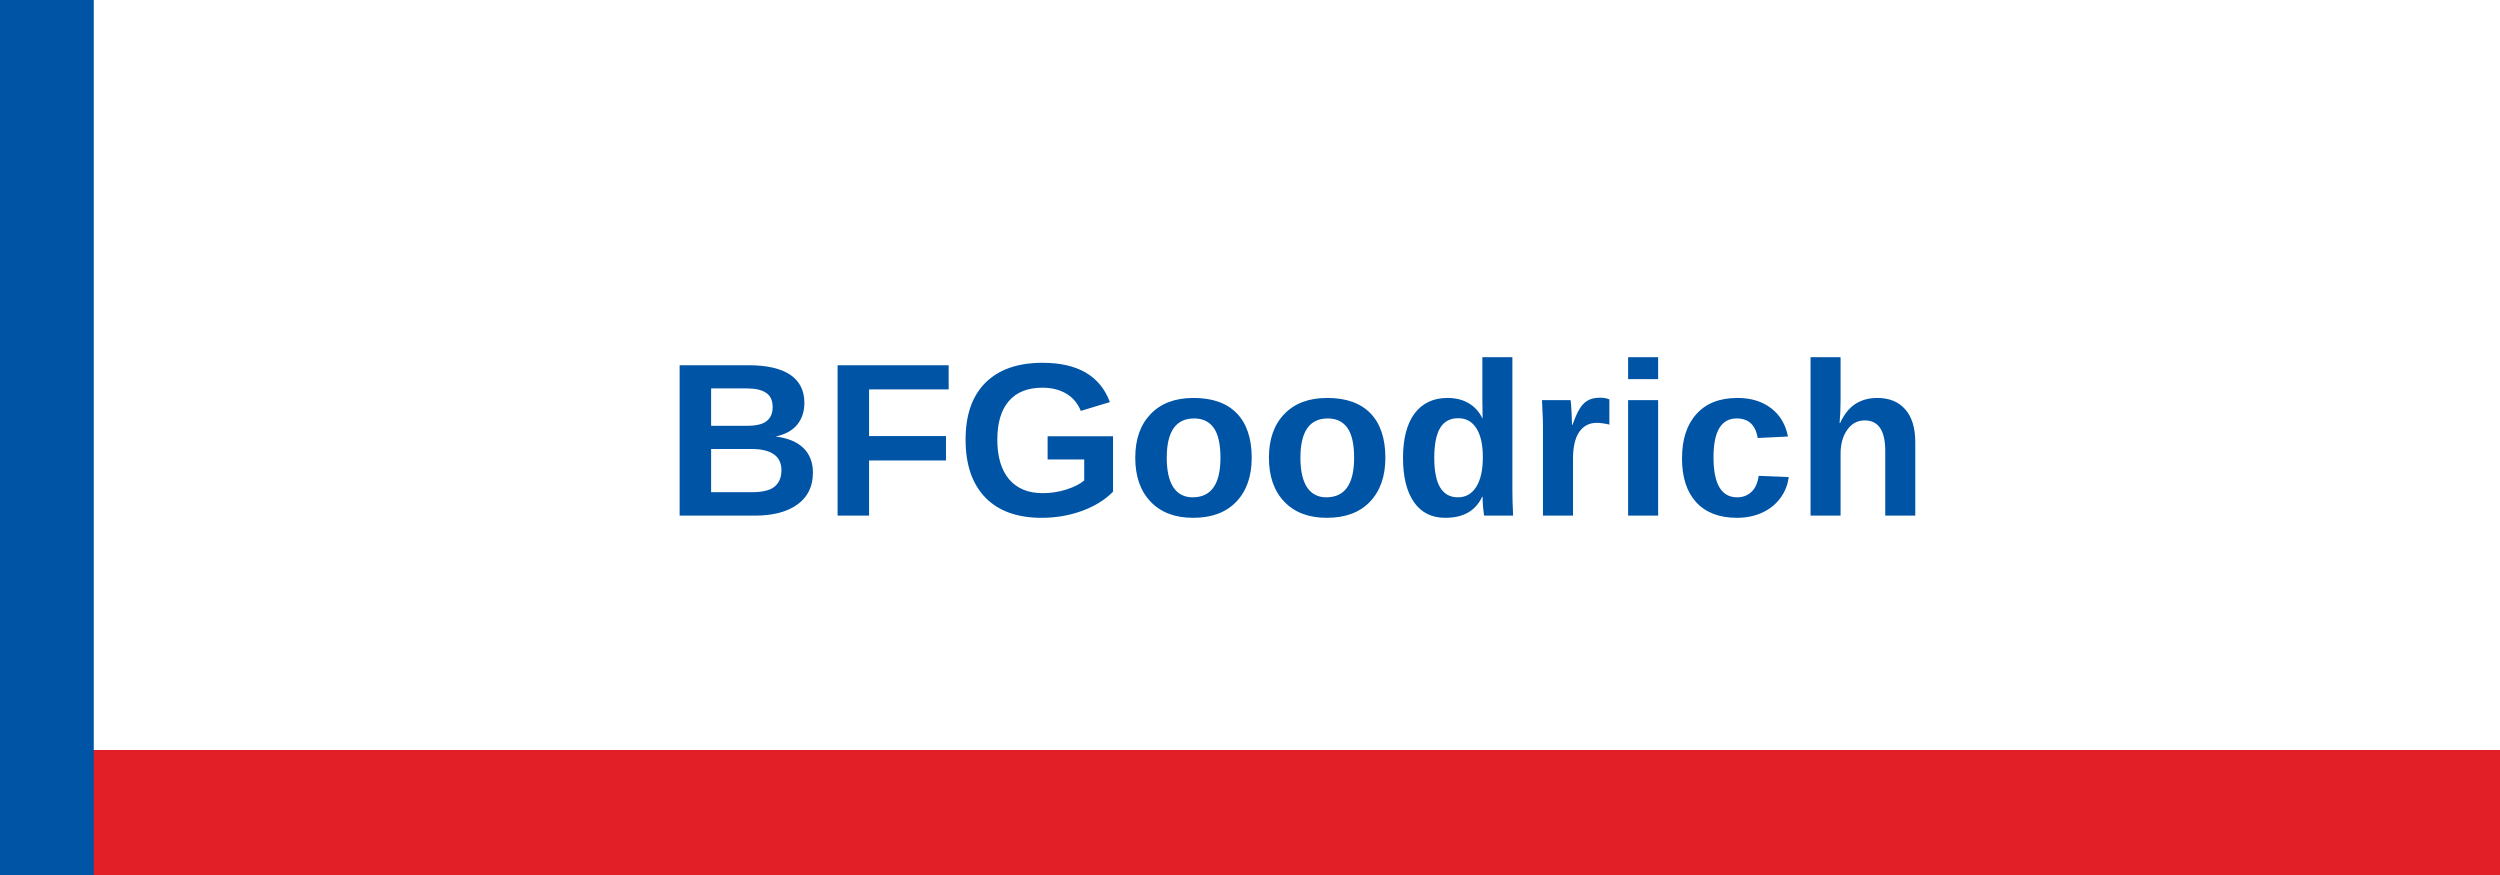
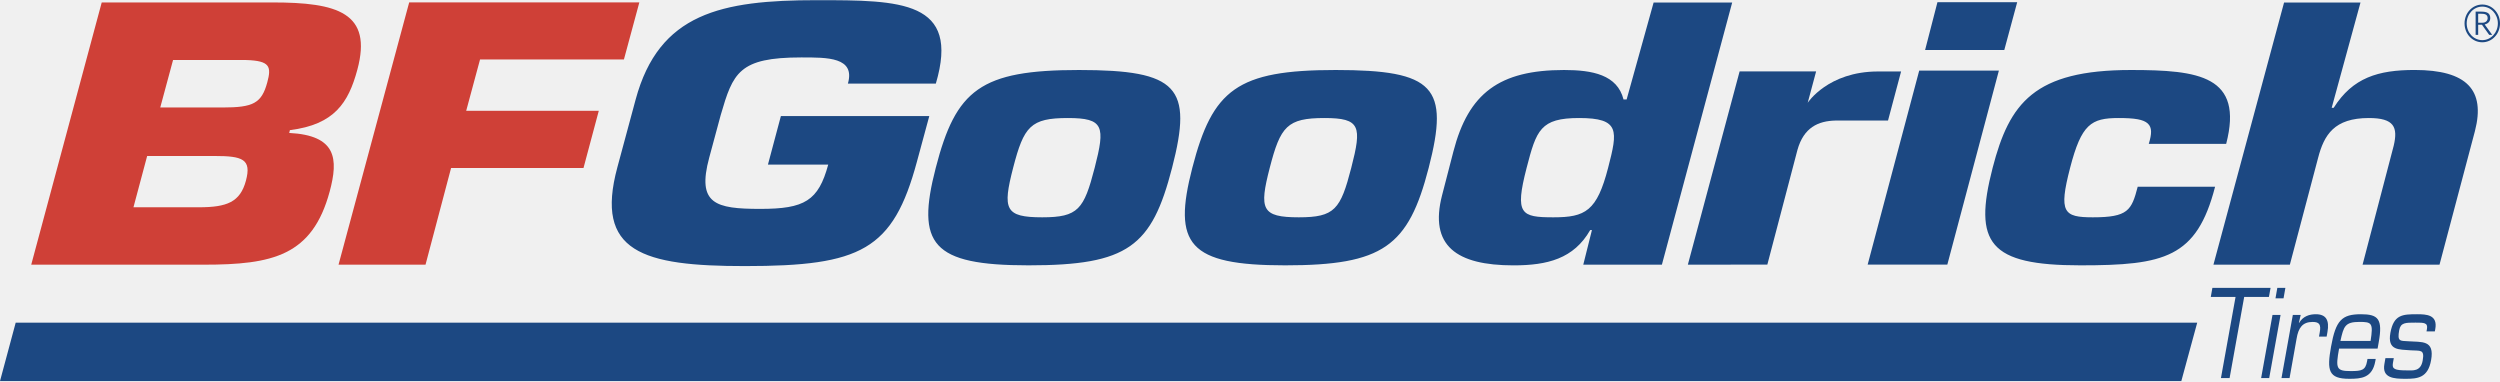
- <svg xmlns="http://www.w3.org/2000/svg" viewBox="0 0 160 56" role="img" aria-label="BFGoodrich">
-   <rect width="160" height="56" fill="#ffffff" />
-   <rect x="0" y="48" width="160" height="8" fill="#e21e26" />
-   <rect x="0" y="0" width="6" height="56" fill="#0054a6" />
-   <text x="83" y="33" text-anchor="middle" font-family="Montserrat, Arial, sans-serif" font-size="14" font-weight="800" fill="#0054a6">BFGoodrich</text>
+ <svg xmlns="http://www.w3.org/2000/svg" width="100%" height="100%" viewBox="0 0 400 61" version="1.1" xml:space="preserve" style="fill-rule:evenodd;clip-rule:evenodd;stroke-linejoin:round;stroke-miterlimit:1.414;">
+   <g transform="matrix(0.16,0,0,0.160526,0,0)">
+     <path d="M2475.62,34.766L2478.18,34.766L2478.18,24.674L2481.96,24.674L2489.19,34.766L2492.2,34.766L2484.7,24.406C2486.84,23.87 2490.26,22.292 2490.26,18.065C2490.26,12.915 2486.72,11.575 2480.98,11.575L2475.62,11.575L2475.62,34.766ZM2478.18,13.689L2480.92,13.689C2484.46,13.689 2487.65,14.225 2487.65,18.035C2487.65,20.744 2485.59,22.65 2482.41,22.65L2478.18,22.65L2478.18,13.689ZM2482.29,4.52C2472.43,4.52 2464.54,12.885 2464.54,23.334C2464.54,33.783 2472.43,42.149 2482.29,42.149C2492.11,42.149 2500,33.783 2500,23.334C2500,12.885 2492.08,4.52 2482.38,4.52L2482.29,4.52ZM2482.29,6.604C2490.92,6.604 2497.86,14.076 2497.86,23.305C2497.86,32.533 2490.92,40.005 2482.29,40.005C2473.59,40.005 2466.69,32.533 2466.69,23.305C2466.69,14.076 2473.62,6.604 2482.2,6.604L2482.29,6.604ZM1653.62,2.496L1626.62,99.158L1623.52,99.158C1617.33,74.508 1592.41,69.775 1564.07,69.775C1499.26,69.775 1468.45,92.966 1453.39,151.017L1442.1,194.51C1429.01,244.91 1456.36,264.499 1513.52,264.499C1547.31,264.499 1573.75,257.949 1590.18,229.341L1591.93,229.341L1583.27,263.814L1661.89,263.814L1732.18,2.525L1653.62,2.525L1653.62,2.496ZM1608.1,167.301C1596.91,210.437 1585.38,216.599 1553.44,216.599C1521.02,216.599 1514.56,213.682 1526.62,167.301C1536.41,129.582 1540.43,117.645 1579.13,117.645C1620.1,117.645 1617.72,130.327 1608.1,167.301ZM1947.33,263.725L1867.66,263.725L1919.22,70.341L1998.89,70.341L1947.33,263.725ZM2004.28,49.859L1925.09,49.859L1937.44,2.198L2017.19,2.198L2004.28,49.859ZM2215.07,186.175C2196.71,256.937 2164.49,264.469 2080.4,264.469C1989.03,264.469 1973.14,242.38 1992.63,167.301C2009.37,102.76 2034.16,69.775 2130.95,69.775C2198.94,69.775 2243.8,75.58 2226.18,143.396L2148.78,143.396C2151.87,133.244 2152.11,127.082 2147.76,123.093C2143.39,119.074 2134.76,117.645 2118.53,117.645C2091.05,117.645 2081.41,123.807 2070.1,167.301C2058.49,211.896 2063.58,216.599 2092.87,216.599C2128,216.599 2131.57,209.722 2137.7,186.145L2215.07,186.145L2215.07,186.175ZM847.901,83.32C855.522,56.855 827.27,57.242 801.252,57.242C738.854,57.242 733.019,72.544 720.724,114.638L709.233,157.06C696.7,203.322 715.306,208.204 760.378,208.204C804.556,208.204 818.399,200.166 828.223,164.056L767.939,164.056L780.889,115.68L929.291,115.68L916.907,161.228C893.091,249.227 860.999,265.213 744.927,265.213C642.668,265.213 594.441,251.281 617.364,166.765L635.613,99.307C658.952,13.064 721.379,0.173 816.702,0.173C900.742,0.173 960.43,0.531 935.84,83.32L847.901,83.32ZM2331.68,107.464L2333.68,107.464C2352.73,77.366 2378.18,69.745 2414.65,69.745C2466.87,69.745 2485.59,89.691 2474.93,130.654L2439.51,263.784L2362.58,263.784L2393.72,145.182C2398.07,126.695 2394.17,117.645 2368.92,117.645C2334.27,117.645 2324.09,134.316 2318.05,157.536L2289.86,263.784L2213.44,263.784L2284.08,2.496L2360.5,2.496L2331.68,107.464ZM1079,69.775C980.406,69.775 955.935,89.364 935.751,167.301C915.954,243.422 931.673,264.469 1028.48,264.469C1128.3,264.469 1151.76,245.625 1172.06,167.301C1192.99,86.833 1178.05,69.775 1079,69.775ZM1094.66,167.301C1083.94,208.621 1078.26,216.599 1042.21,216.599C1004.85,216.599 1002.44,208.591 1013.12,167.301C1023.87,125.95 1030.54,117.645 1067.9,117.645C1103.92,117.645 1105.35,125.98 1094.66,167.301ZM1335.59,69.775C1236.96,69.775 1212.52,89.364 1192.31,167.301C1172.54,243.422 1188.29,264.469 1285.07,264.469C1383.22,264.469 1408.4,245.625 1428.68,167.301C1449.55,86.833 1434.63,69.775 1335.59,69.775ZM1351.25,167.301C1340.53,208.621 1334.81,216.599 1298.85,216.599C1261.46,216.599 1259.02,208.591 1269.74,167.301C1280.45,125.95 1287.12,117.645 1324.51,117.645C1360.54,117.645 1361.96,125.98 1351.25,167.301Z" style="fill:rgb(28,72,130);fill-rule:nonzero;" />
+   </g>
+   <g transform="matrix(0.16,0,0,0.160526,0,0)">
+     <path d="M272.72,2.436L101.723,2.436L31.228,263.814L203.833,263.814C272.69,263.814 312.314,254.943 329.67,190.938C338.511,158.251 336.576,134.941 289.183,132.5L289.927,129.701C334.314,124.164 348.365,102.581 357.326,69.537C372.776,12.528 337.291,2.436 272.72,2.436ZM245.898,180.191C240.152,201.387 227.024,206.597 198.891,206.597L133.458,206.597L147.152,155.482L214.491,155.482C242.653,155.482 251.762,158.608 245.898,180.191ZM267.272,82.1C261.646,102.939 253.132,107.136 222.796,107.136L160.25,107.136L173.051,59.832L246.017,59.832C270.101,60.517 271.529,66.441 267.272,82.1ZM466.194,110.44L598.788,110.44L583.486,167.479L451.071,167.479L425.528,263.784L338.541,263.784L409.185,2.406L639.334,2.406L623.913,59.296L480.036,59.296L466.194,110.44Z" style="fill:rgb(207,64,55);fill-rule:nonzero;" />
+   </g>
+   <g transform="matrix(0.16,0,0,0.160526,0,0)">
+     <path d="M1797.47,149.349L1767.34,263.725L1687.85,263.814L1739.62,71.144L1816.13,71.144L1807.71,102.432C1807.71,102.432 1827.95,71.234 1878.11,71.234L1901.09,71.234L1888.02,120.145L1835.78,120.145C1817.95,120.503 1803.72,127.26 1797.47,149.349ZM2181.32,379.827L2197.21,321.627L15.689,321.627L0,379.827L2181.32,379.827ZM2229.6,376.82L2220.94,376.82L2235.56,295.935L2210.79,295.935L2212.39,286.945L2270.57,286.945L2268.93,295.935L2244.19,295.935L2229.6,376.82M2269.2,376.82L2261.13,376.82L2272.5,313.887L2280.57,313.887L2269.2,376.82ZM2283.54,297.364L2275.48,297.364L2277.32,286.915L2285.39,286.915L2283.54,297.364M2300.69,313.887L2298.91,321.686L2299.03,321.954C2303.04,314.988 2309.77,313.202 2315.82,313.202C2326.09,313.202 2329.57,319.186 2327.45,330.945L2326.65,335.47L2319,335.47L2319.74,331.302C2321.17,323.532 2319.39,320.882 2312.66,320.882C2302.69,320.882 2298.4,326.479 2296.58,337.613L2289.56,376.82L2281.49,376.82L2292.83,313.887L2300.69,313.887M2375.71,357.767L2375.3,360.059C2372.26,376.701 2361.24,377.564 2349.31,377.564C2328.44,377.564 2326.74,369.407 2331.06,345.442C2335.76,319.305 2341.77,313.202 2360.95,313.202C2378.24,313.202 2382.92,317.876 2378.72,341.126L2377.59,347.467L2339.07,347.467C2335.49,367.353 2336.27,369.854 2350.74,369.854C2361.72,369.854 2365.44,369.05 2367.05,360.178L2367.49,357.767L2375.71,357.767ZM2370.59,339.786C2373.39,321.924 2371.78,320.853 2359.52,320.853C2344.99,320.853 2343.68,325.259 2340.43,339.786L2370.59,339.786M2434.83,330.319L2426.5,330.319L2426.95,327.908C2428.08,321.567 2424,321.567 2415.51,321.567C2405.42,321.567 2400.57,321.448 2399.17,329.248C2397.18,340.471 2399.94,339.667 2408.25,340.143C2421.76,341.126 2434.8,338.566 2431.08,359.077C2427.9,376.82 2417.39,377.564 2405.45,377.564C2393.87,377.564 2381.84,376.85 2384.4,362.798L2385.42,356.963L2393.78,356.963L2392.92,361.846C2391.82,367.859 2394.76,369.169 2407,369.169C2412.51,369.169 2420.66,370.598 2422.66,359.464C2424.83,347.705 2420.22,349.878 2410.6,349.164C2399.14,348.211 2387.17,349.64 2390.39,331.778C2393.66,313.559 2402.59,313.202 2417.06,313.202C2426.41,313.202 2437.87,313.678 2435.28,327.938L2434.83,330.319" style="fill:rgb(28,72,130);fill-rule:nonzero;" />
+   </g>
</svg>
